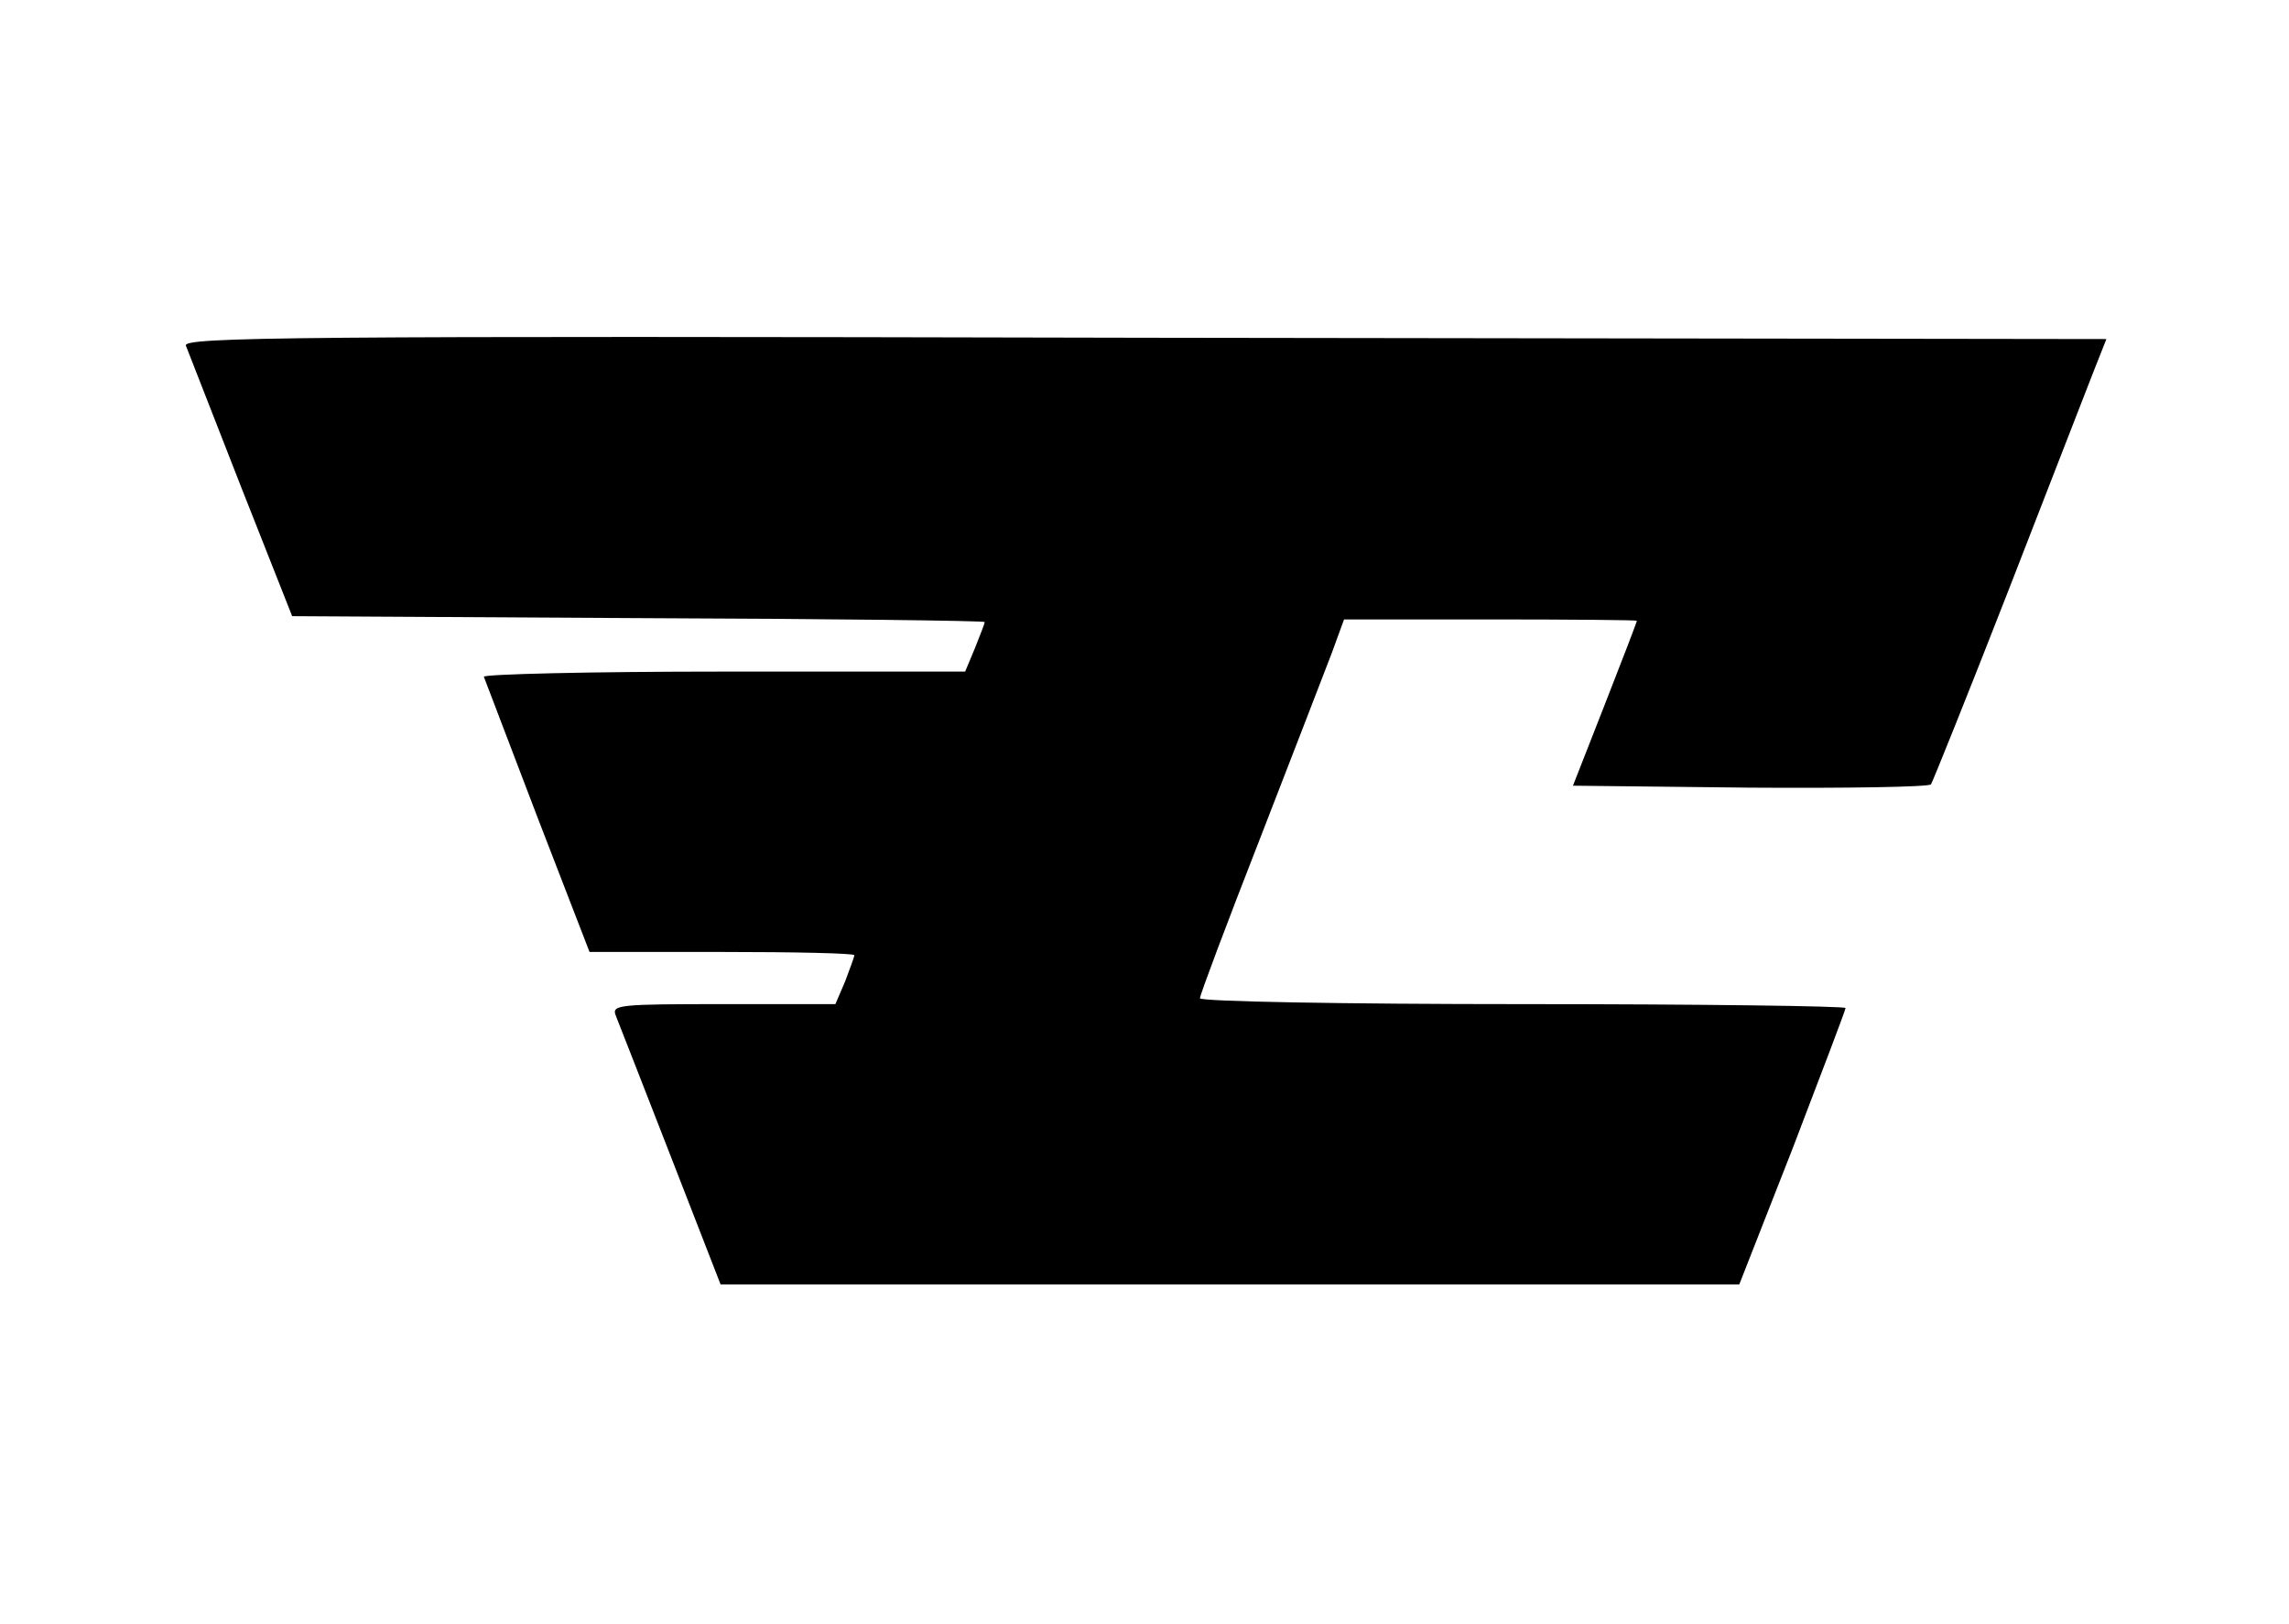
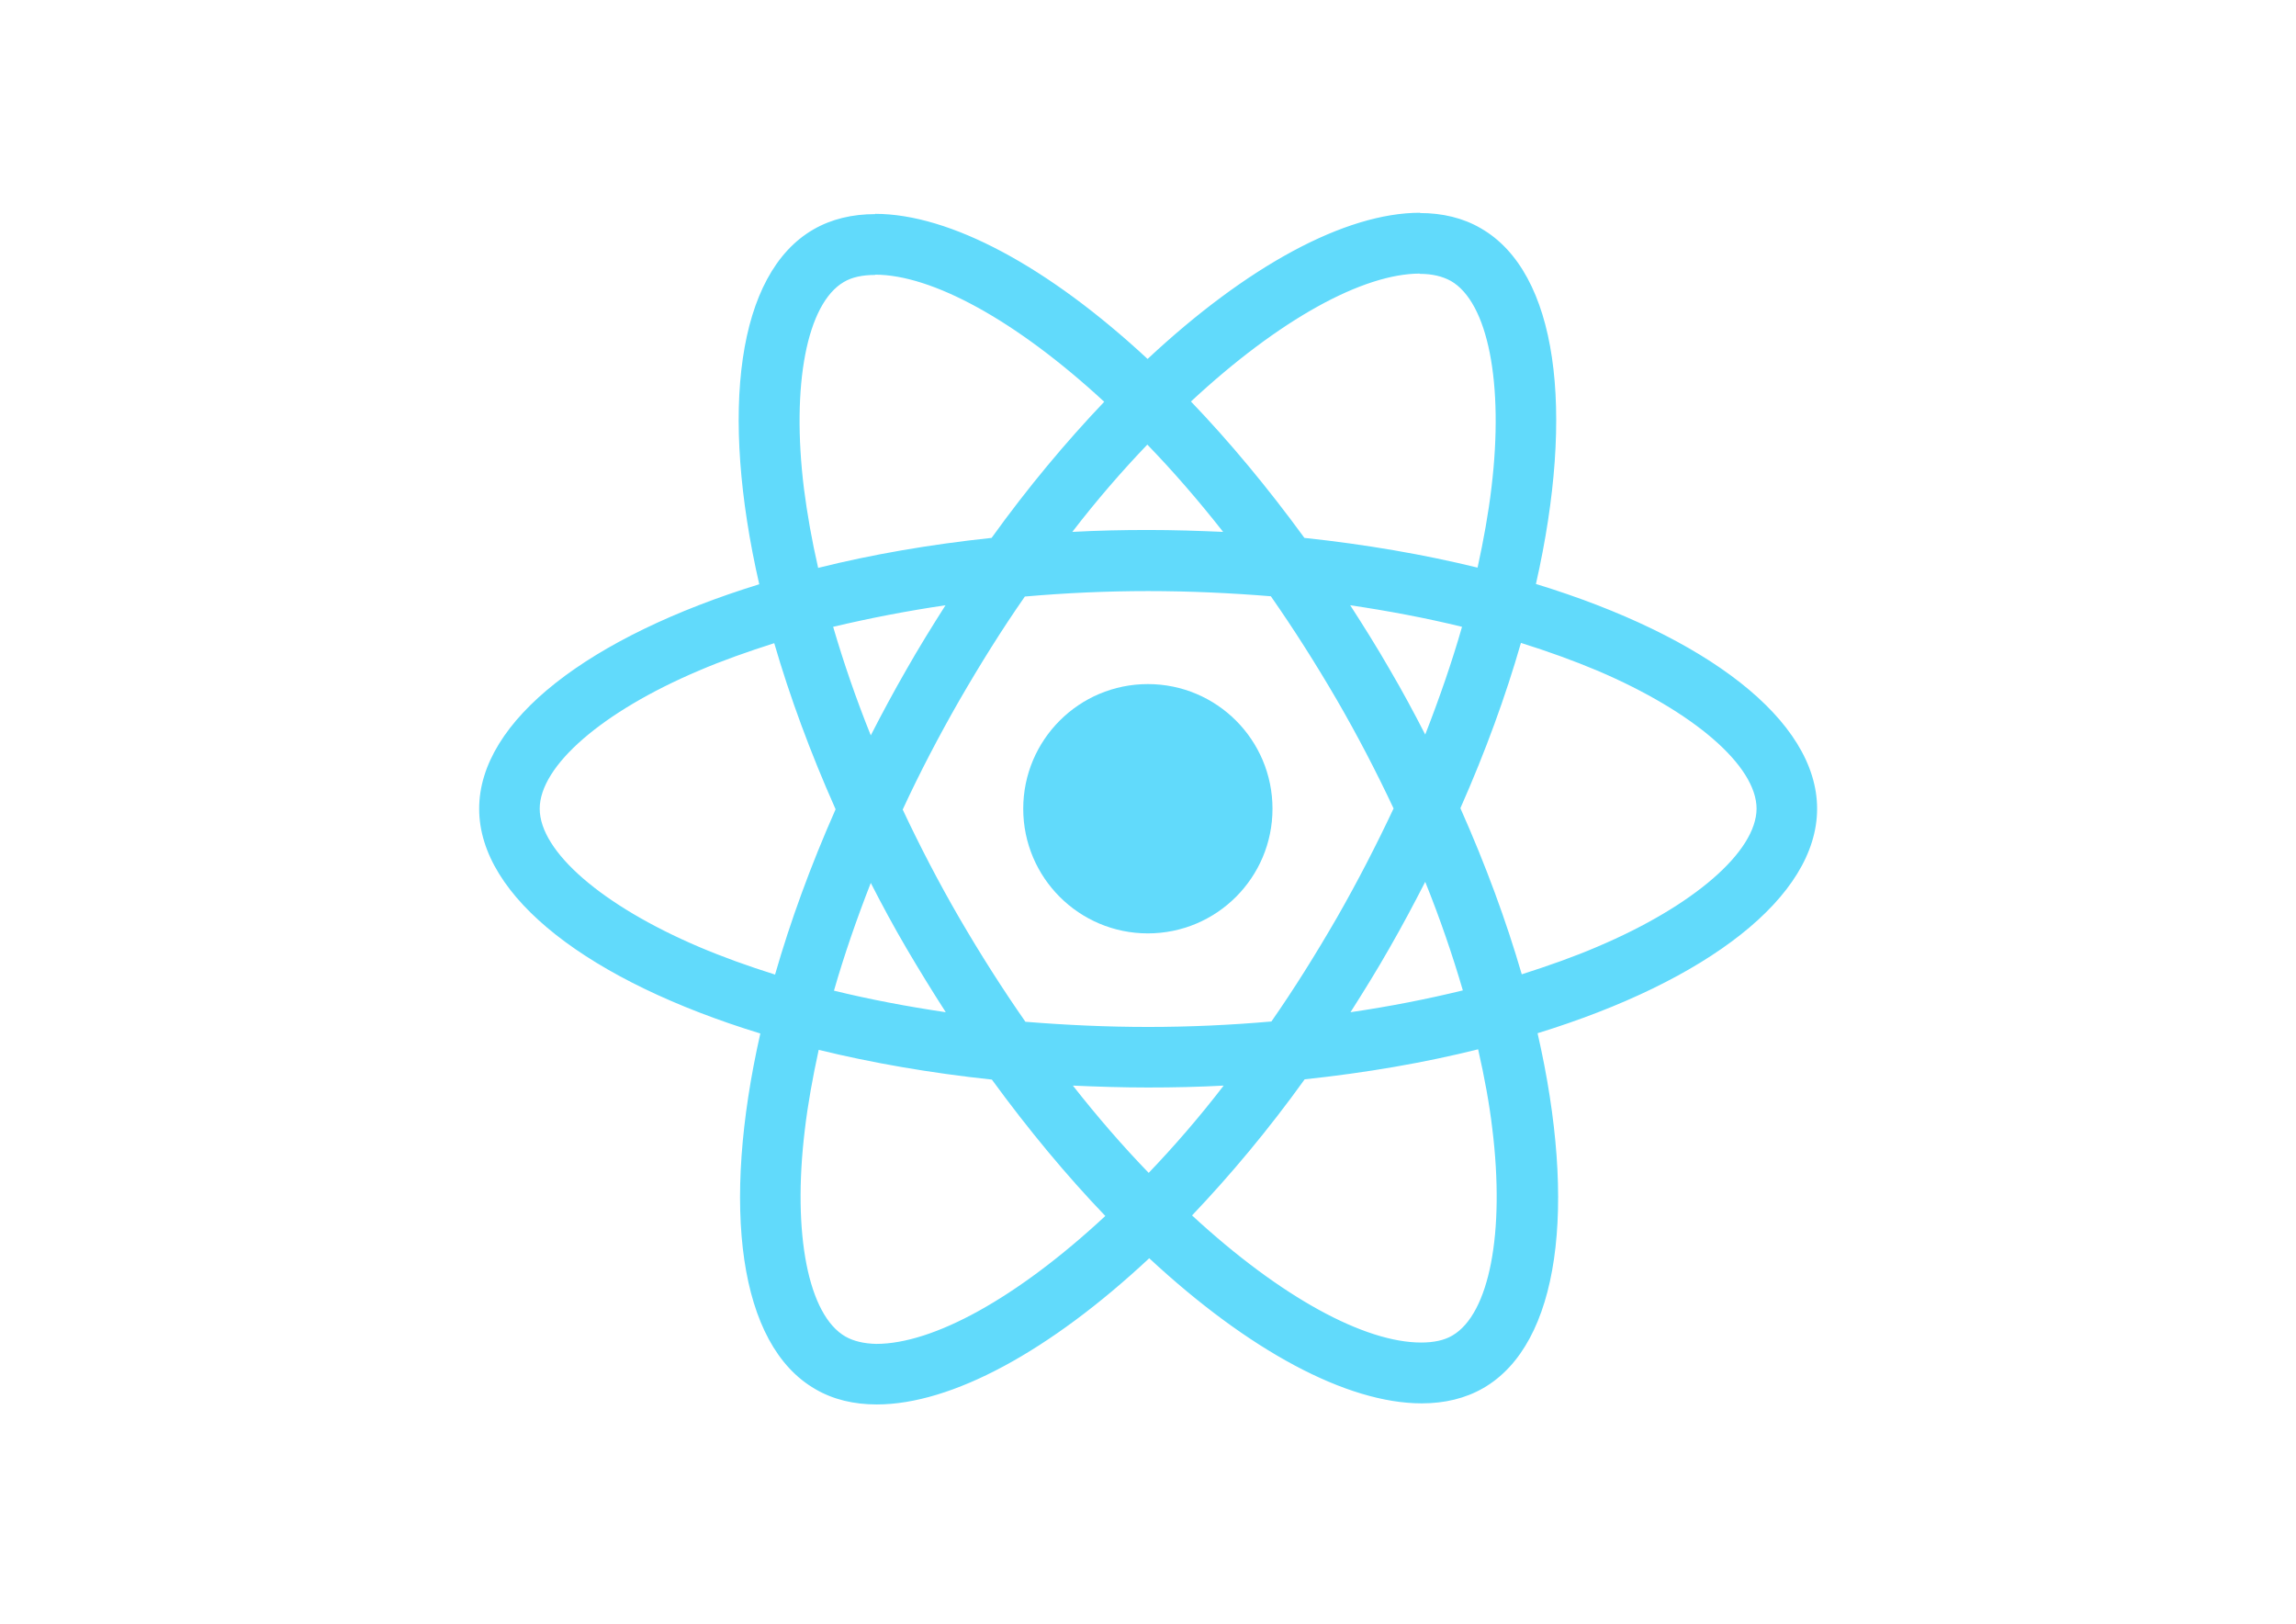
- <svg xmlns="http://www.w3.org/2000/svg" version="1.0" width="351pt" height="249pt" viewBox="0 0 351 249" preserveAspectRatio="xMidYMid meet">
-   <g transform="translate(0,249) scale(0.1,-0.1)" fill="#000000" stroke="none">
-     <path d="M285 1960 c3 -8 41 -105 84 -215 l79 -200 531 -3 c292 -1 531 -4 531 -6 0 -2 -7 -20 -15 -40 l-15 -36 -371 0 c-204 0 -369 -4 -367 -8 2 -5 39 -102 82 -215 l80 -207 203 0 c112 0 203 -2 203 -5 0 -3 -7 -21 -14 -40 l-15 -35 -172 0 c-159 0 -171 -1 -165 -17 4 -10 42 -107 84 -215 l77 -198 781 0 781 0 82 209 c44 115 81 212 81 215 0 3 -223 6 -495 6 -275 0 -495 4 -495 9 0 5 41 114 91 242 50 129 100 258 111 287 l19 52 225 0 c123 0 224 -1 224 -2 0 -2 -22 -59 -49 -128 l-49 -125 271 -3 c149 -1 274 1 278 5 3 5 57 139 119 298 62 160 121 311 131 337 l19 48 -1475 2 c-1307 3 -1474 1 -1470 -12z" />
+ <svg xmlns="http://www.w3.org/2000/svg" viewBox="0 0 841.9 595.3">
+   <g fill="#61DAFB">
+     <path d="M666.3 296.5c0-32.5-40.7-63.3-103.1-82.4 14.4-63.6 8-114.2-20.2-130.4-6.5-3.8-14.1-5.6-22.4-5.6v22.3c4.6 0 8.3.9 11.4 2.6 13.6 7.8 19.5 37.5 14.9 75.7-1.1 9.4-2.9 19.3-5.1 29.4-19.6-4.8-41-8.5-63.5-10.9-13.5-18.5-27.5-35.3-41.6-50 32.6-30.3 63.2-46.9 84-46.9V78c-27.5 0-63.5 19.6-99.9 53.6-36.4-33.8-72.4-53.2-99.9-53.2v22.3c20.7 0 51.4 16.5 84 46.6-14 14.7-28 31.4-41.3 49.9-22.6 2.4-44 6.1-63.6 11-2.3-10-4-19.7-5.2-29-4.7-38.2 1.1-67.9 14.6-75.8 3-1.8 6.9-2.6 11.5-2.6V78.5c-8.4 0-16 1.8-22.6 5.6-28.1 16.2-34.4 66.7-19.9 130.1-62.2 19.2-102.7 49.9-102.7 82.3 0 32.5 40.7 63.3 103.1 82.4-14.4 63.6-8 114.2 20.2 130.4 6.5 3.8 14.1 5.6 22.5 5.6 27.5 0 63.5-19.6 99.9-53.6 36.4 33.8 72.4 53.2 99.9 53.2 8.4 0 16-1.8 22.6-5.6 28.1-16.2 34.4-66.7 19.9-130.1 62-19.1 102.5-49.9 102.5-82.3zm-130.2-66.7c-3.7 12.9-8.3 26.2-13.5 39.5-4.1-8-8.4-16-13.1-24-4.6-8-9.5-15.8-14.4-23.4 14.2 2.1 27.9 4.7 41 7.9zm-45.8 106.5c-7.8 13.5-15.8 26.3-24.1 38.2-14.9 1.3-30 2-45.2 2-15.1 0-30.2-.7-45-1.9-8.3-11.9-16.4-24.6-24.2-38-7.6-13.1-14.5-26.4-20.8-39.8 6.2-13.4 13.2-26.8 20.7-39.9 7.8-13.5 15.8-26.3 24.1-38.2 14.9-1.3 30-2 45.2-2 15.1 0 30.2.7 45 1.9 8.3 11.9 16.4 24.6 24.2 38 7.6 13.1 14.5 26.4 20.8 39.8-6.3 13.4-13.2 26.8-20.7 39.9zm32.3-13c5.4 13.4 10 26.8 13.8 39.8-13.1 3.2-26.9 5.9-41.2 8 4.9-7.7 9.8-15.6 14.4-23.7 4.6-8 8.9-16.1 13-24.1zM421.2 430c-9.3-9.6-18.6-20.3-27.8-32 9 .4 18.2.7 27.5.7 9.4 0 18.7-.2 27.8-.7-9 11.7-18.3 22.4-27.5 32zm-74.4-58.9c-14.2-2.1-27.9-4.7-41-7.9 3.7-12.9 8.3-26.2 13.5-39.5 4.1 8 8.4 16 13.1 24 4.7 8 9.5 15.8 14.4 23.4zM420.7 163c9.3 9.6 18.6 20.3 27.8 32-9-.4-18.2-.7-27.5-.7-9.4 0-18.7.2-27.8.7 9-11.7 18.3-22.4 27.5-32zm-74 58.9c-4.9 7.7-9.8 15.6-14.4 23.7-4.6 8-8.9 16-13 24-5.4-13.4-10-26.8-13.8-39.8 13.1-3.1 26.9-5.8 41.2-7.9zm-90.5 125.2c-35.4-15.1-58.3-34.9-58.3-50.6 0-15.7 22.9-35.6 58.3-50.6 8.6-3.7 18-7 27.7-10.1 5.7 19.6 13.2 40 22.5 60.9-9.2 20.8-16.6 41.1-22.2 60.6-9.9-3.1-19.3-6.5-28-10.2zM310 490c-13.6-7.8-19.5-37.5-14.9-75.7 1.1-9.4 2.9-19.3 5.1-29.4 19.6 4.8 41 8.5 63.5 10.9 13.5 18.5 27.5 35.3 41.6 50-32.6 30.3-63.2 46.9-84 46.9-4.5-.1-8.3-1-11.3-2.7zm237.2-76.2c4.7 38.2-1.1 67.9-14.6 75.8-3 1.8-6.9 2.6-11.5 2.6-20.7 0-51.4-16.5-84-46.6 14-14.7 28-31.4 41.3-49.9 22.6-2.4 44-6.1 63.6-11 2.3 10.1 4.1 19.8 5.2 29.1zm38.5-66.7c-8.6 3.7-18 7-27.7 10.1-5.7-19.6-13.2-40-22.5-60.9 9.2-20.8 16.6-41.1 22.2-60.6 9.9 3.1 19.3 6.5 28.1 10.2 35.4 15.1 58.3 34.9 58.3 50.6-.1 15.7-23 35.6-58.4 50.6zM320.8 78.4z" />
+     <circle cx="420.9" cy="296.5" r="45.7" />
+     <path d="M520.5 78.1z" />
  </g>
</svg>
